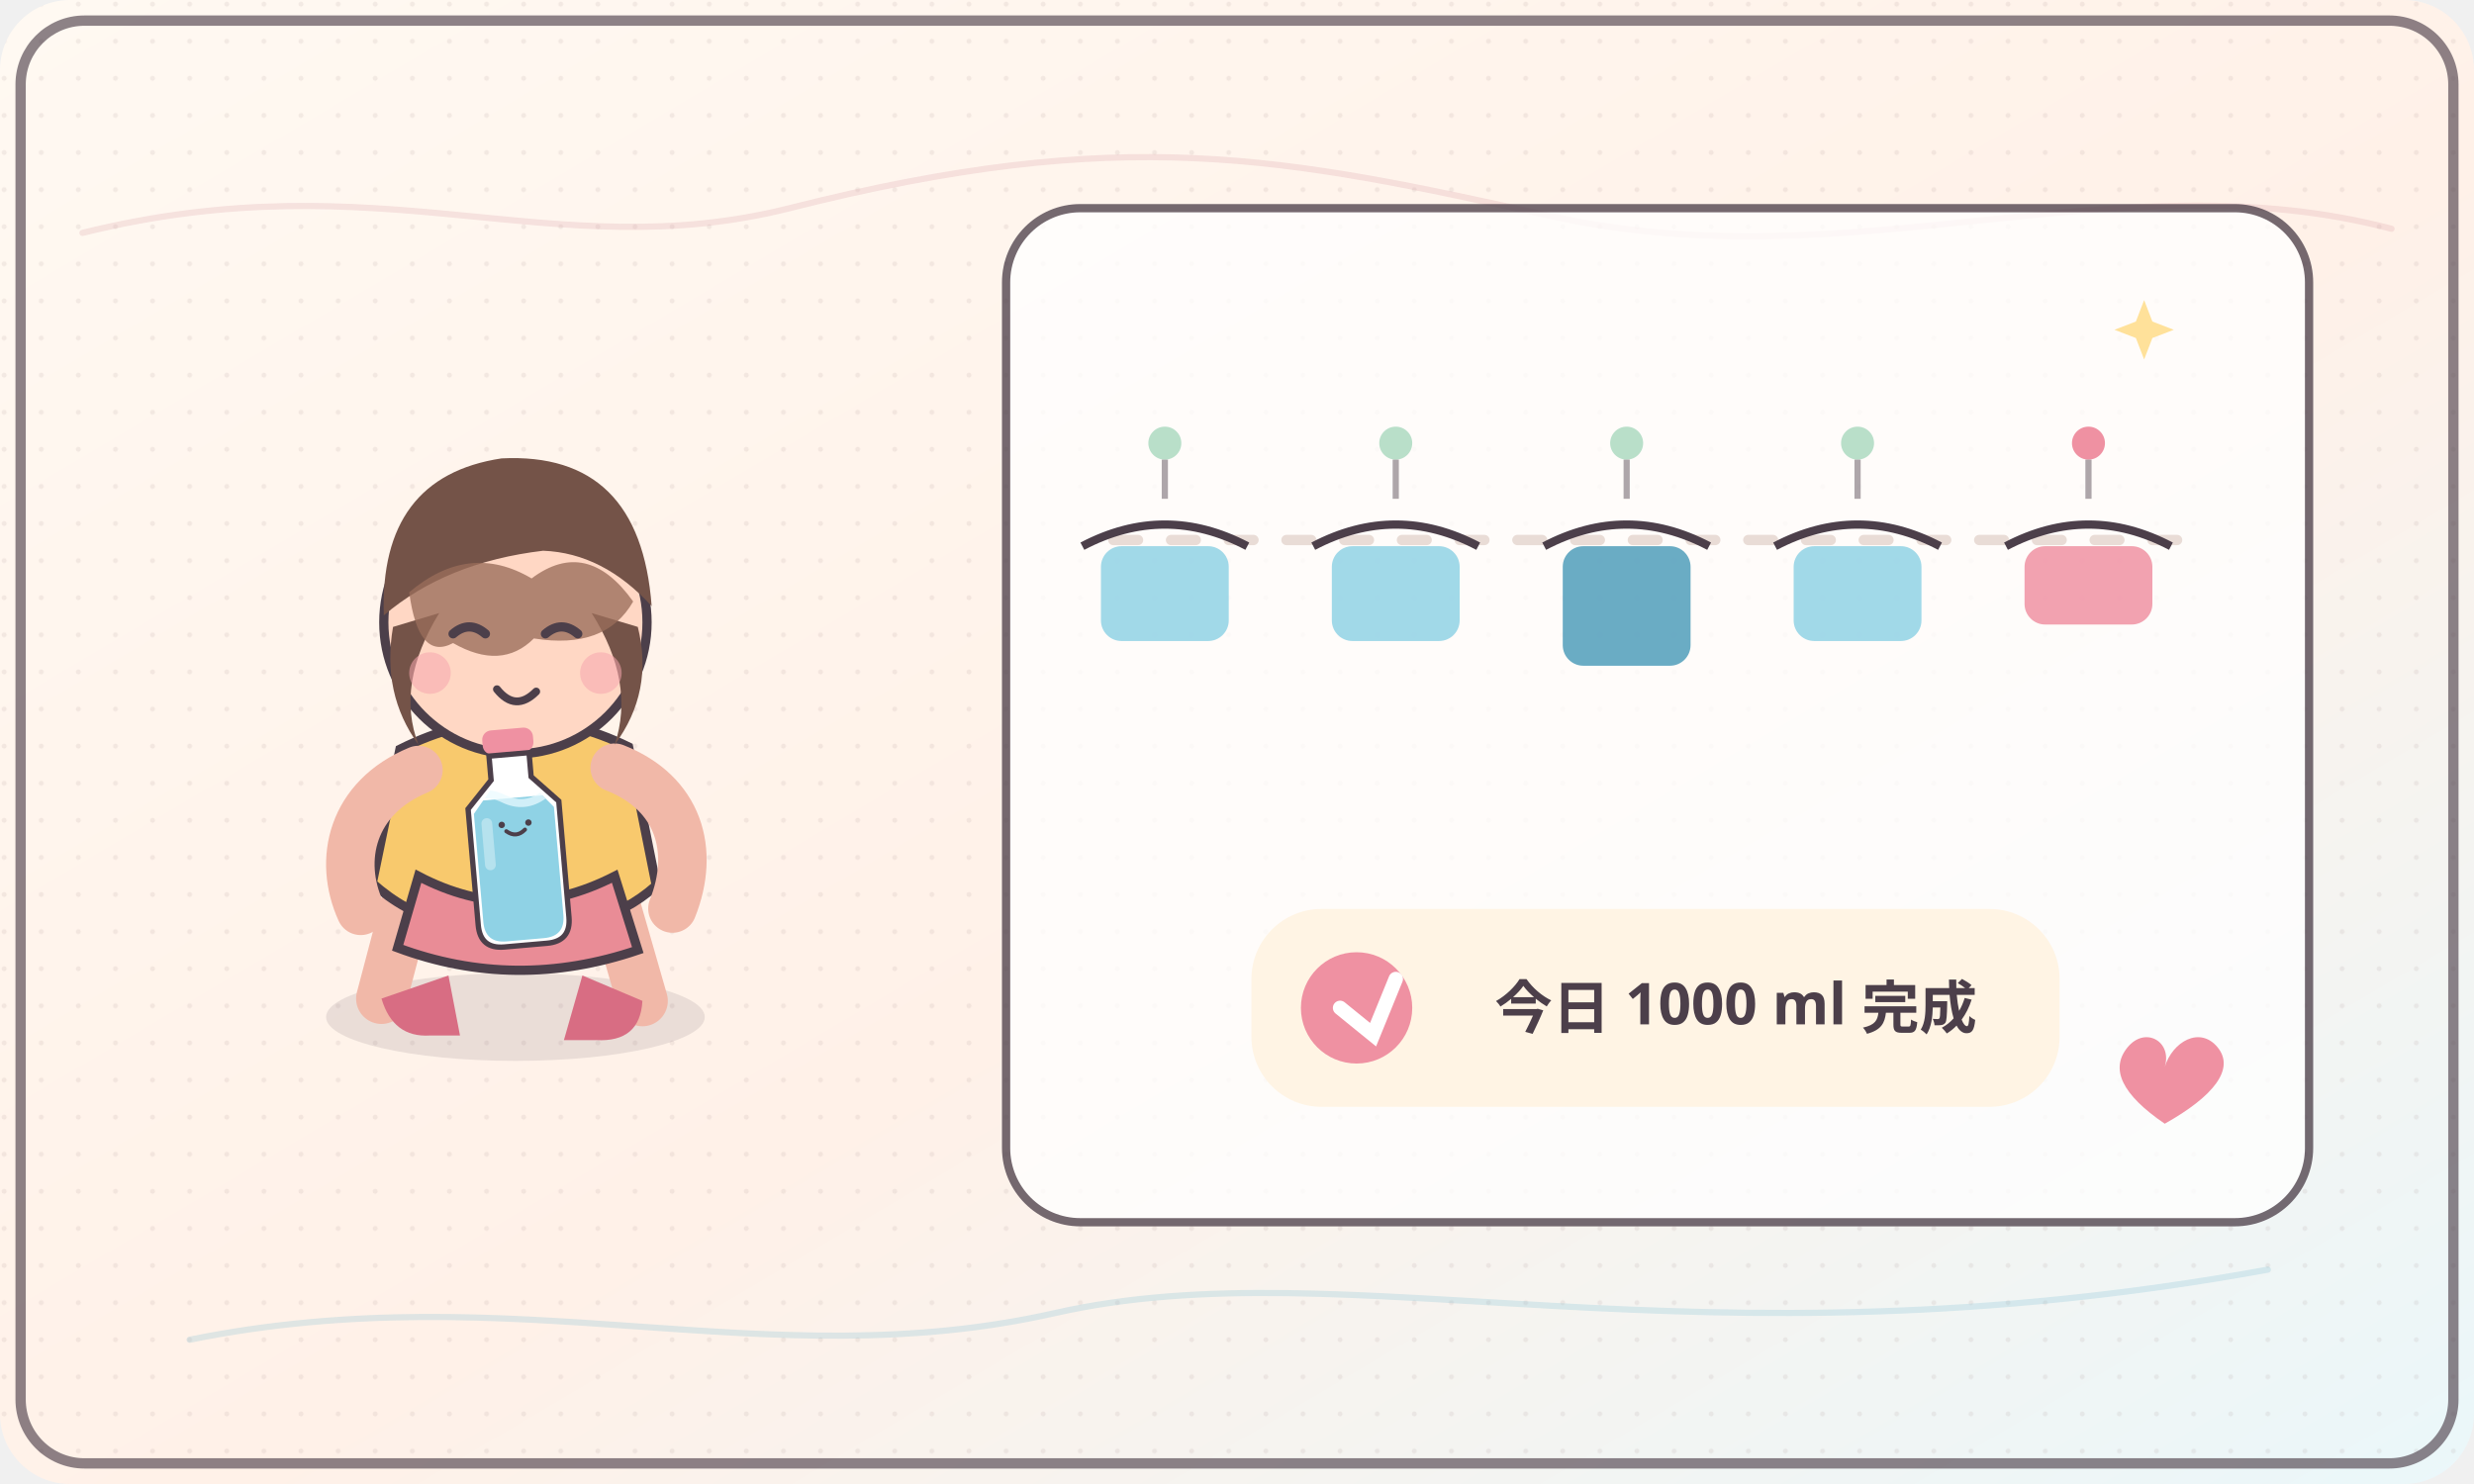
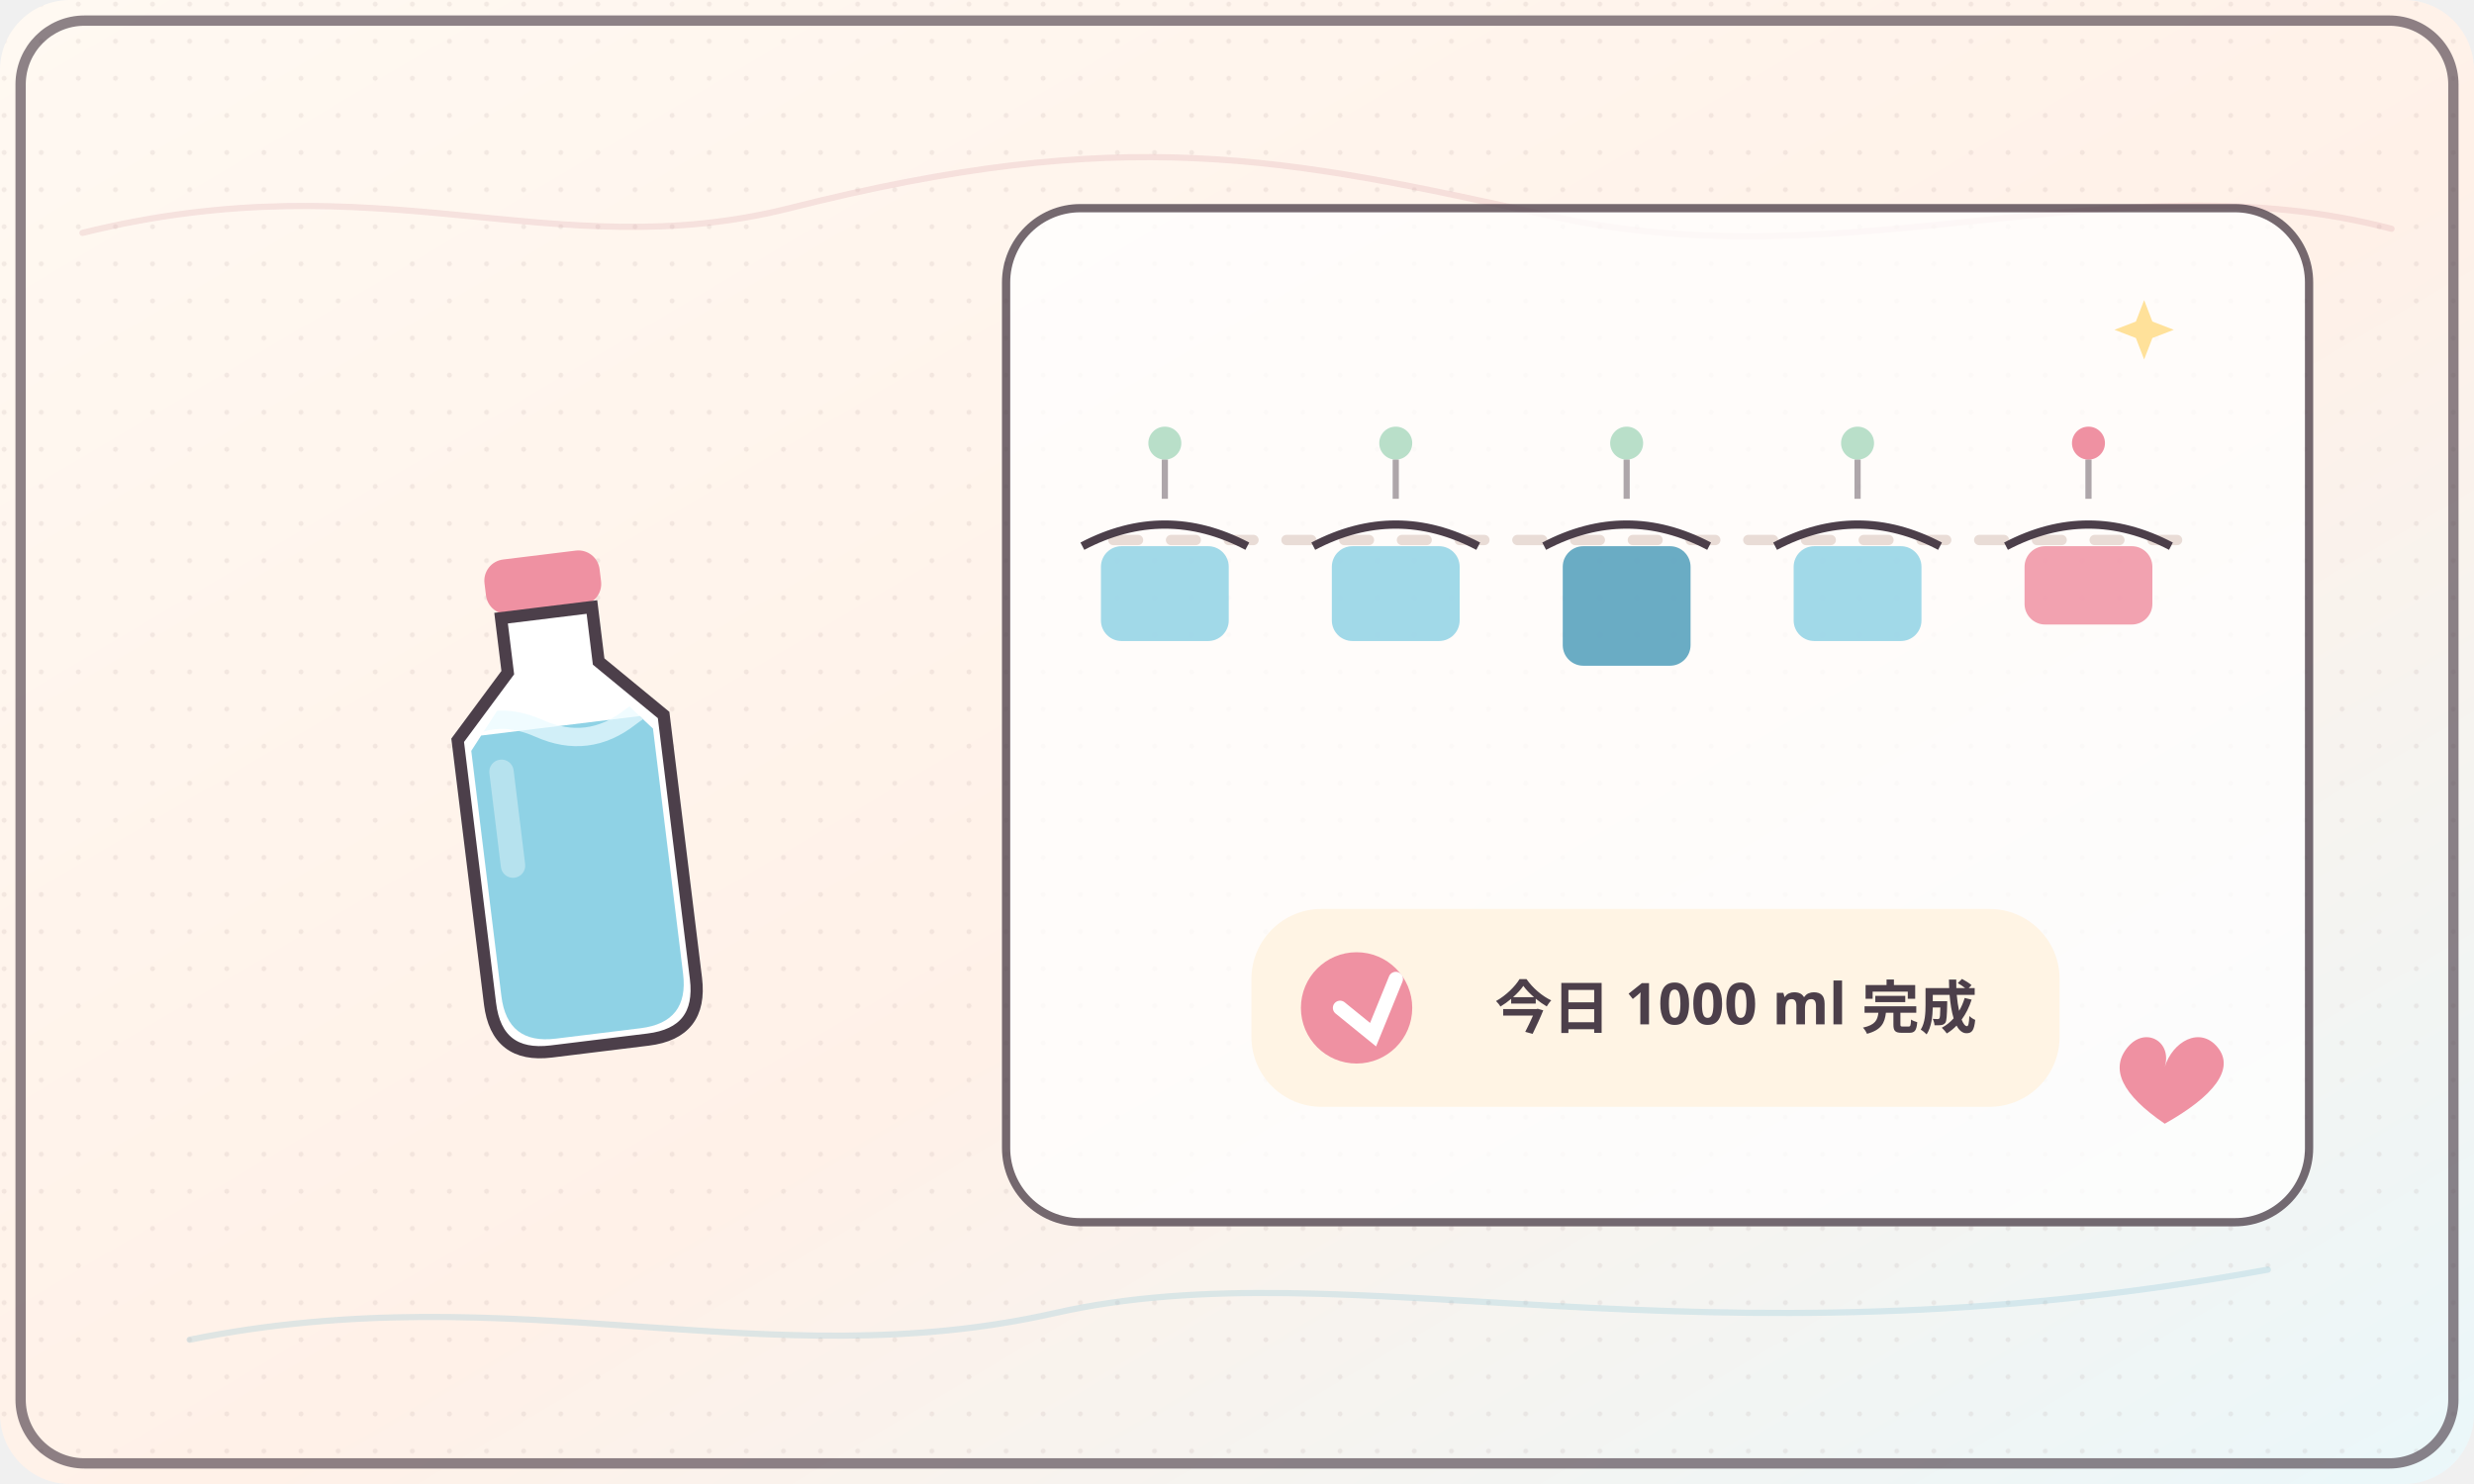
<svg xmlns="http://www.w3.org/2000/svg" width="1200" height="720" viewBox="0 0 1200 720" role="img">
  <defs>
    <linearGradient id="bg-scene-03-day1" x1="0" y1="0" x2="1" y2="1">
      <stop offset="0" stop-color="#FFF9F2" />
      <stop offset="0.55" stop-color="#FFF1E8" />
      <stop offset="1" stop-color="#EAF7FA" />
    </linearGradient>
    <linearGradient id="water-scene-03-day1" x1="0" y1="0" x2="1" y2="1">
      <stop offset="0" stop-color="#DDF7FC" />
      <stop offset="0.48" stop-color="#8FD2E5" />
      <stop offset="1" stop-color="#4E9DBA" />
    </linearGradient>
    <linearGradient id="night-scene-03-day1" x1="0" y1="0" x2="0" y2="1">
      <stop offset="0" stop-color="#354B6D" />
      <stop offset="1" stop-color="#856F89" />
    </linearGradient>
    <linearGradient id="desert-scene-03-day1" x1="0" y1="0" x2="1" y2="1">
      <stop offset="0" stop-color="#F8D8B5" />
      <stop offset="1" stop-color="#D9A978" />
    </linearGradient>
    <filter id="soft-scene-03-day1" x="-30%" y="-30%" width="160%" height="160%">
      <feGaussianBlur stdDeviation="16" />
    </filter>
    <pattern id="dots-scene-03-day1" width="18" height="18" patternUnits="userSpaceOnUse">
      <circle cx="2" cy="2" r="1.2" fill="#9D7C7D" opacity="0.12" />
    </pattern>
    <clipPath id="panelA-scene-03-day1">
      <rect x="42" y="54" width="535" height="610" rx="30" />
    </clipPath>
    <clipPath id="panelB-scene-03-day1">
      <rect x="623" y="54" width="535" height="610" rx="30" />
    </clipPath>
  </defs>
  <rect width="1200" height="720" rx="34" fill="url(#bg-scene-03-day1)" />
  <rect width="1200" height="720" rx="34" fill="url(#dots-scene-03-day1)" />
  <path d="M40 113 C185 77 268 130 383 101 C545 60 622 76 753 105 C899 137 1027 76 1160 111" fill="none" stroke="#D4959F" stroke-width="3" stroke-linecap="round" opacity="0.22" />
  <path d="M92 650 C250 618 371 669 512 637 C654 605 820 667 1100 616" fill="none" stroke="#78BCD1" stroke-width="3" stroke-linecap="round" opacity="0.24" />
  <g>
-     <g transform="translate(250 340) scale(1.12 1.12)">
-       <ellipse cx="0" cy="137" rx="82" ry="19" fill="#4C3F4A" opacity="0.12" />
-       <path d="M-39 57 L-58 129" stroke="#F1B8A8" stroke-width="22" stroke-linecap="round" />
-       <path d="M34 57 L55 130" stroke="#F1B8A8" stroke-width="22" stroke-linecap="round" />
-       <path d="M-58 129 Q-53 146 -37 145 L-24 145 L-29 119 Z" fill="#D86D83" />
-       <path d="M55 130 Q54 148 35 147 L21 147 L29 119 Z" fill="#D86D83" />
-       <path d="M-50 21 Q0 -4 49 20 L61 80 Q35 103 0 94 Q-34 104 -62 79 Z" fill="#F8C96D" stroke="#4C3F4A" stroke-width="4" />
-       <path d="M-42 76 Q0 98 43 76 L53 108 Q0 126 -51 107 Z" fill="#E98C96" stroke="#4C3F4A" stroke-width="4" />
-       <path d="M-42 30 C-71 42 -77 69 -67 91" fill="none" stroke="#F1B8A8" stroke-width="21" stroke-linecap="round" />
-       <path d="M43 29 C71 40 78 65 68 90" fill="none" stroke="#F1B8A8" stroke-width="21" stroke-linecap="round" />
-       <circle cx="0" cy="-34" r="57" fill="#FFD7C4" stroke="#4C3F4A" stroke-width="4" />
-       <path d="M-57 -37 Q-59 -97 -6 -105 Q54 -108 59 -41 Q38 -64 12 -65 Q-30 -60 -57 -37 Z" fill="#745348" />
-       <path d="M-53 -32 Q-58 -3 -42 19 Q-52 -7 -33 -38 Z" fill="#745348" />
-       <path d="M53 -32 Q60 -4 43 19 Q52 -8 33 -38 Z" fill="#745348" />
-       <path d="M-46 -47 Q-20 -69 7 -53 Q31 -71 51 -43 Q39 -22 8 -27 Q-6 -13 -27 -25 Q-42 -17 -46 -47 Z" fill="#9A6D5A" opacity="0.78" />
-       <path d="M-27 -29 Q-20 -35 -13 -29" fill="none" stroke="#4C3F4A" stroke-width="4" stroke-linecap="round" />
-       <path d="M13 -29 Q20 -35 27 -29" fill="none" stroke="#4C3F4A" stroke-width="4" stroke-linecap="round" />
-       <circle cx="-37" cy="-12" r="9" fill="#F6A6AE" opacity="0.55" />
-       <circle cx="37" cy="-12" r="9" fill="#F6A6AE" opacity="0.55" />
-       <path d="M-8 -5 Q0 5 9 -4" fill="none" stroke="#4C3F4A" stroke-width="3.4" stroke-linecap="round" />
-       <g transform="translate(0 55) rotate(-5) scale(0.58)">
-         <rect x="-19" y="-74" width="38" height="18" rx="7" fill="#EF91A2" />
-         <path d="M-15 -55 L-15 -37 L-34 -17 L-34 70 Q-34 88 -16 88 L16 88 Q34 88 34 70 L34 -17 L15 -37 L15 -55 Z" fill="#FFFFFF" stroke="#4C3F4A" stroke-width="4" />
-         <clipPath id="bottleClip-0-55">
-           <path d="M-15 -42 L-15 -31 L-30 -13 L-30 68 Q-30 84 -14 84 L14 84 Q30 84 30 68 L30 -13 L15 -31 L15 -42 Z" />
-         </clipPath>
-         <g clip-path="url(#bottleClip-0-55)">
-           <rect x="-34" y="-22.4" width="68" height="170" fill="#8FD2E5" />
-           <path d="M-36 -22.4 Q-22 -31.4 -7 -22.4 T23 -22.4 T52 -22.4" fill="none" stroke="#EAFBFF" stroke-width="6" opacity="0.72" />
-         </g>
-         <path d="M-7 2 Q0 8 7 2" fill="none" stroke="#4C3F4A" stroke-width="3" stroke-linecap="round" />
-         <circle cx="-10" cy="-3" r="2.4" fill="#4C3F4A" />
-         <circle cx="10" cy="-3" r="2.4" fill="#4C3F4A" />
-         <rect x="-25" y="-9" width="8" height="39" rx="4" fill="#FFFFFF" opacity="0.35" />
+     <g transform="translate(275 378) rotate(-7) scale(1.48)">
+       <rect x="-19" y="-74" width="38" height="18" rx="7" fill="#EF91A2" />
+       <path d="M-15 -55 L-15 -37 L-34 -17 L-34 70 Q-34 88 -16 88 L16 88 Q34 88 34 70 L34 -17 L15 -37 L15 -55 Z" fill="#FFFFFF" stroke="#4C3F4A" stroke-width="4" />
+       <clipPath id="bottleClip-275-378">
+         <path d="M-15 -42 L-15 -31 L-30 -13 L-30 68 Q-30 84 -14 84 L14 84 Q30 84 30 68 L30 -13 L15 -31 L15 -42 Z" />
+       </clipPath>
+       <g clip-path="url(#bottleClip-275-378)">
+         <rect x="-34" y="-17.6" width="68" height="170" fill="#8FD2E5" />
+         <path d="M-36 -17.6 Q-22 -26.6 -7 -17.6 T23 -17.6 T52 -17.6" fill="none" stroke="#EAFBFF" stroke-width="6" opacity="0.72" />
      </g>
+       <rect x="-25" y="-9" width="8" height="39" rx="4" fill="#FFFFFF" opacity="0.35" />
    </g>
    <rect x="488" y="101" width="632" height="492" rx="36" fill="#FFFFFF" opacity="0.77" stroke="#4C3F4A" stroke-width="4" />
    <path d="M540 262 H1062" stroke="#E9DCD6" stroke-width="5" stroke-linecap="round" stroke-dasharray="12 16" />
    <g transform="translate(565 0)">
      <rect x="-31" y="265" width="62" height="46" rx="10" fill="#8FD2E5" opacity="0.84" />
      <path d="M-40 265 Q0 244 40 265" fill="none" stroke="#4C3F4A" stroke-width="4" />
      <circle cx="0" cy="215" r="8" fill="#B9DFC9" />
      <path d="M0 223 L0 242" stroke="#4C3F4A" stroke-width="3" opacity="0.45" />
    </g>
    <g transform="translate(677 0)">
      <rect x="-31" y="265" width="62" height="46" rx="10" fill="#8FD2E5" opacity="0.84" />
      <path d="M-40 265 Q0 244 40 265" fill="none" stroke="#4C3F4A" stroke-width="4" />
      <circle cx="0" cy="215" r="8" fill="#B9DFC9" />
      <path d="M0 223 L0 242" stroke="#4C3F4A" stroke-width="3" opacity="0.45" />
    </g>
    <g transform="translate(789 0)">
      <rect x="-31" y="265" width="62" height="58" rx="10" fill="#4E9DBA" opacity="0.84" />
      <path d="M-40 265 Q0 244 40 265" fill="none" stroke="#4C3F4A" stroke-width="4" />
      <circle cx="0" cy="215" r="8" fill="#B9DFC9" />
      <path d="M0 223 L0 242" stroke="#4C3F4A" stroke-width="3" opacity="0.45" />
    </g>
    <g transform="translate(901 0)">
      <rect x="-31" y="265" width="62" height="46" rx="10" fill="#8FD2E5" opacity="0.84" />
      <path d="M-40 265 Q0 244 40 265" fill="none" stroke="#4C3F4A" stroke-width="4" />
      <circle cx="0" cy="215" r="8" fill="#B9DFC9" />
      <path d="M0 223 L0 242" stroke="#4C3F4A" stroke-width="3" opacity="0.45" />
    </g>
    <g transform="translate(1013 0)">
      <rect x="-31" y="265" width="62" height="38" rx="10" fill="#EF91A2" opacity="0.84" />
      <path d="M-40 265 Q0 244 40 265" fill="none" stroke="#4C3F4A" stroke-width="4" />
      <circle cx="0" cy="215" r="8" fill="#EF91A2" />
      <path d="M0 223 L0 242" stroke="#4C3F4A" stroke-width="3" opacity="0.45" />
    </g>
    <g transform="translate(803 489)">
      <rect x="-196" y="-48" width="392" height="96" rx="34" fill="#FFF4E4" />
      <circle cx="-145" cy="0" r="27" fill="#EF91A2" />
      <path d="M-153 0 L-137 13 L-126 -14" fill="none" stroke="#FFF" stroke-width="7" stroke-linecap="round" />
      <text x="-78" y="10" fill="#4C3F4A" font-size="28" font-family="Microsoft YaHei, sans-serif" font-weight="700">今日 1000 ml 完成</text>
    </g>
    <path d="M0 -18 L5 -5 L18 0 L5 5 L0 18 L-5 5 L-18 0 L-5 -5 Z" transform="translate(1040 160) scale(0.8)" fill="#FFE19A" />
    <path d="M0 16 C-22 1 -28 -12 -19 -23 C-10 -34 4 -26 0 -13 C4 -26 18 -34 27 -23 C36 -12 25 2 0 16 Z" transform="translate(1050 530) scale(0.95)" fill="#EF91A2" />
  </g>
  <rect x="10" y="10" width="1180" height="700" rx="31" fill="none" stroke="#4C3F4A" stroke-width="5" opacity="0.64" />
</svg>
